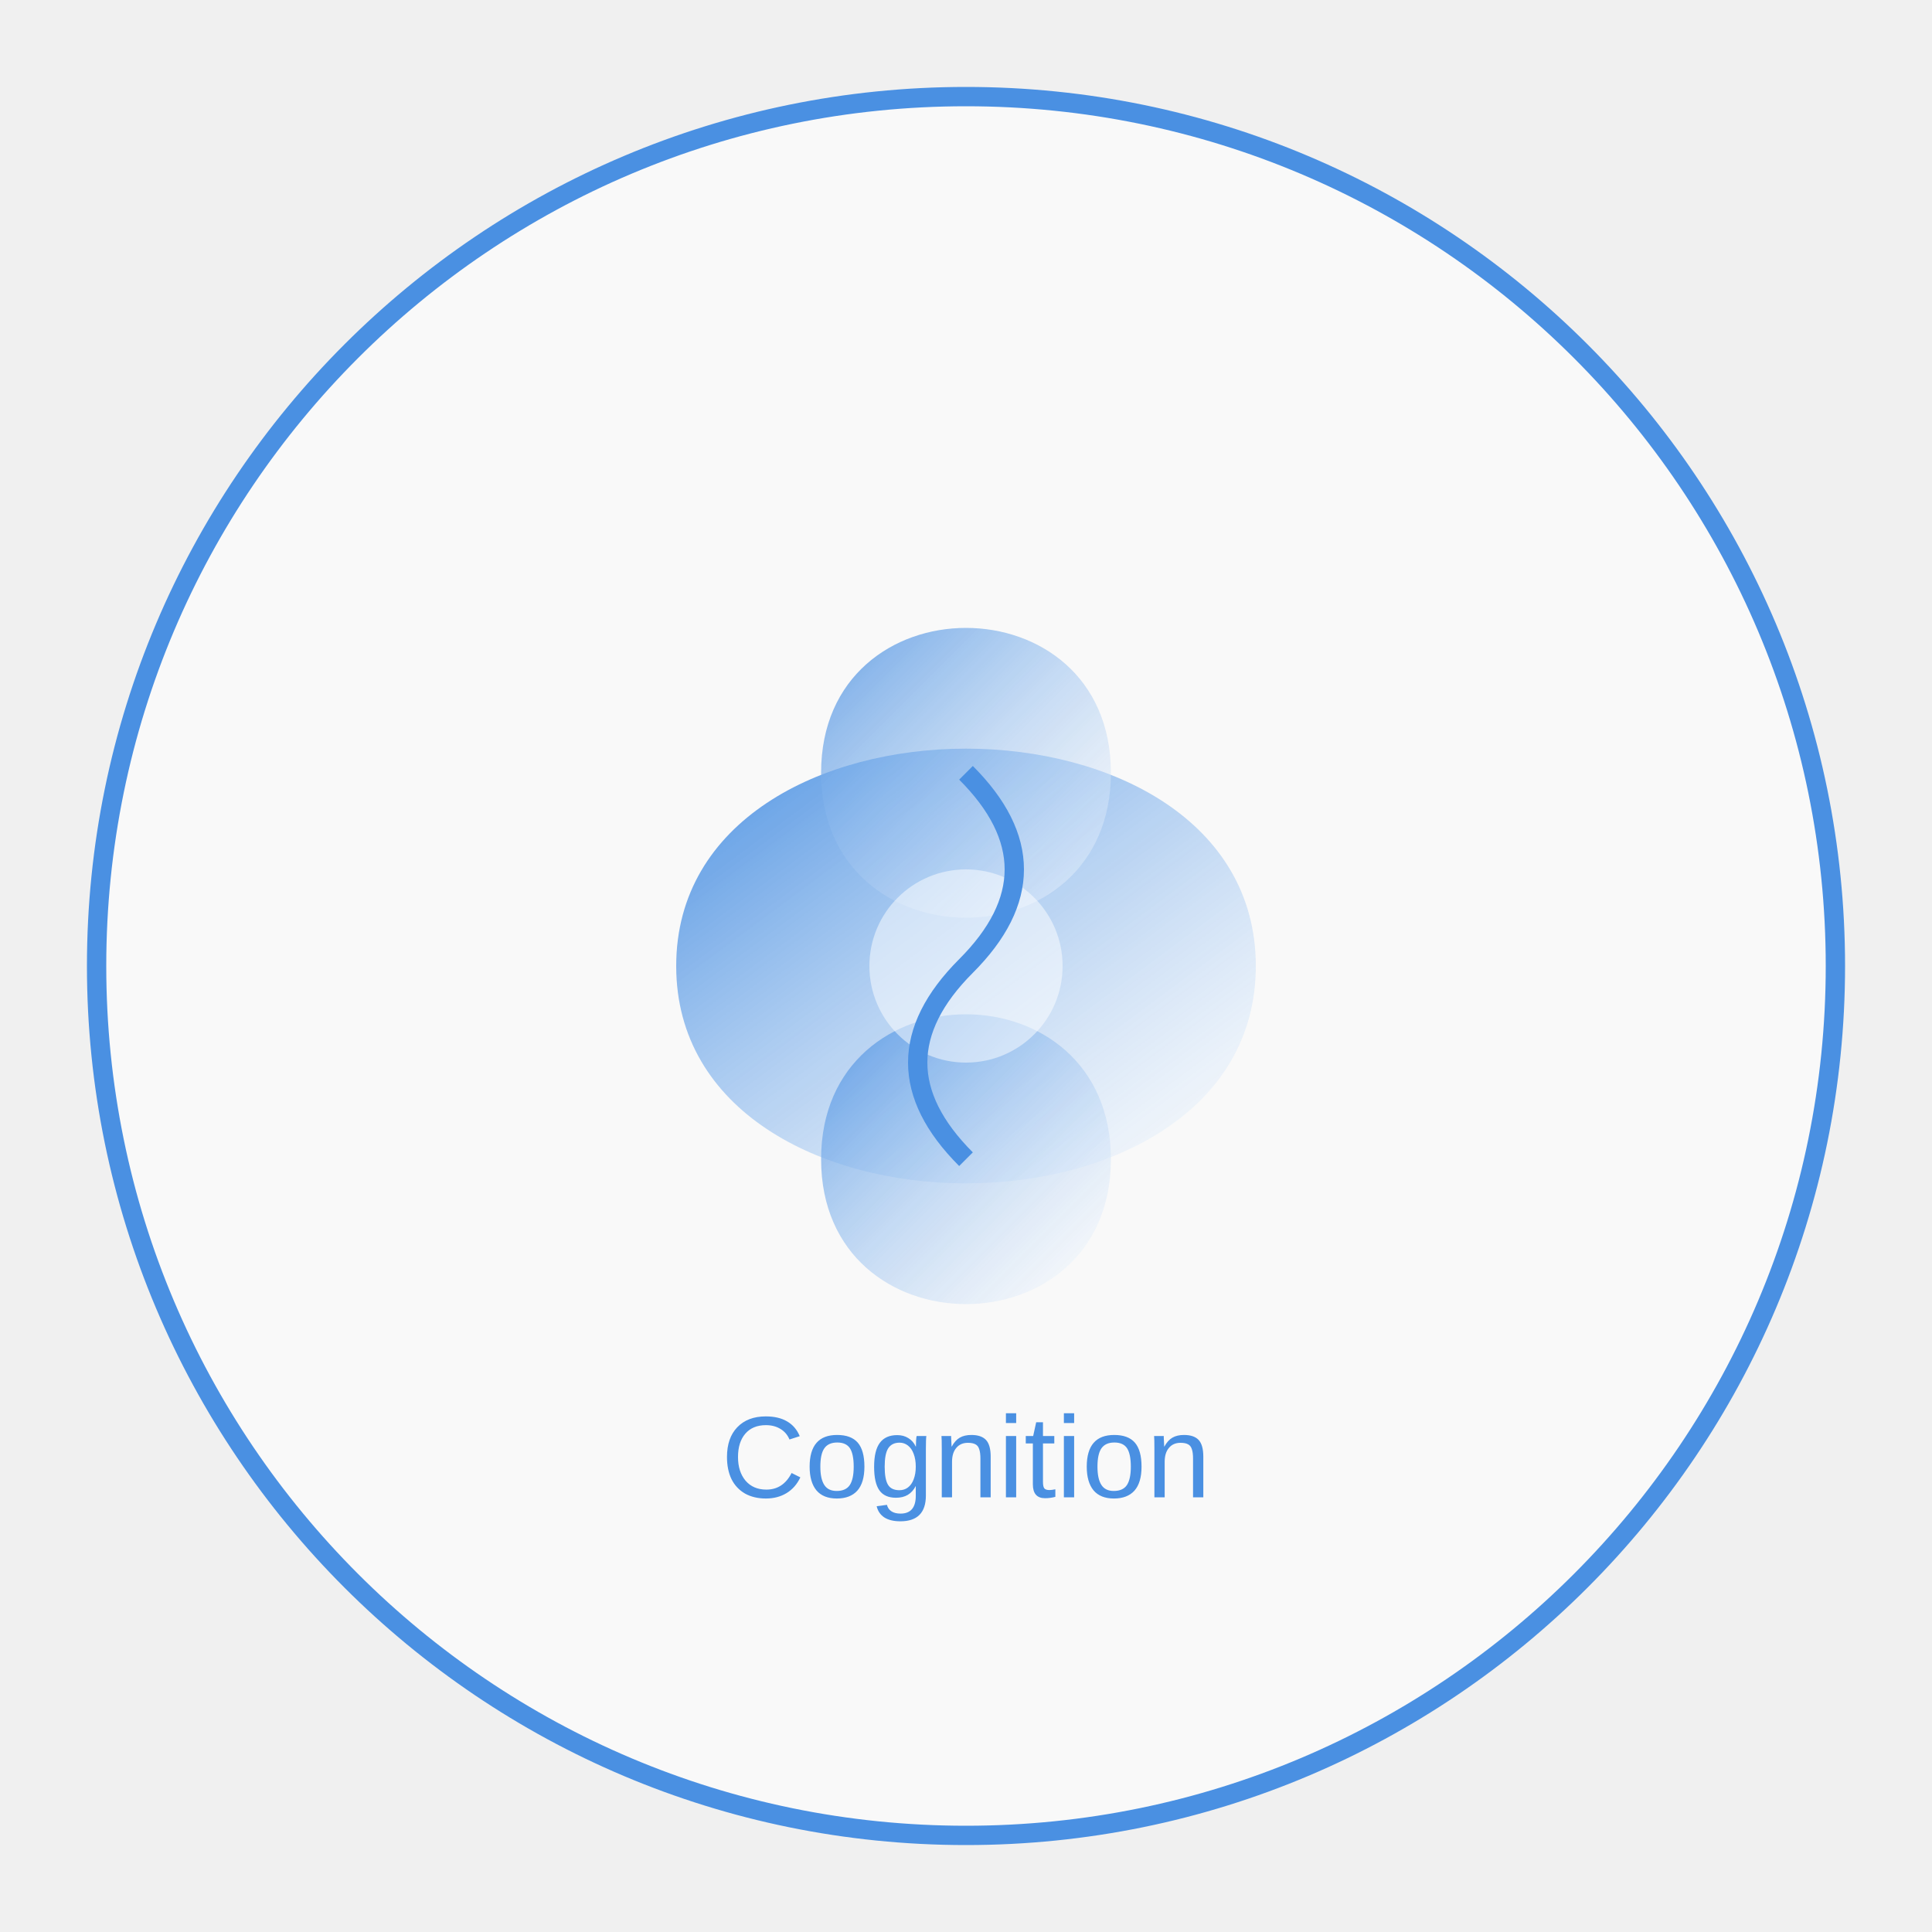
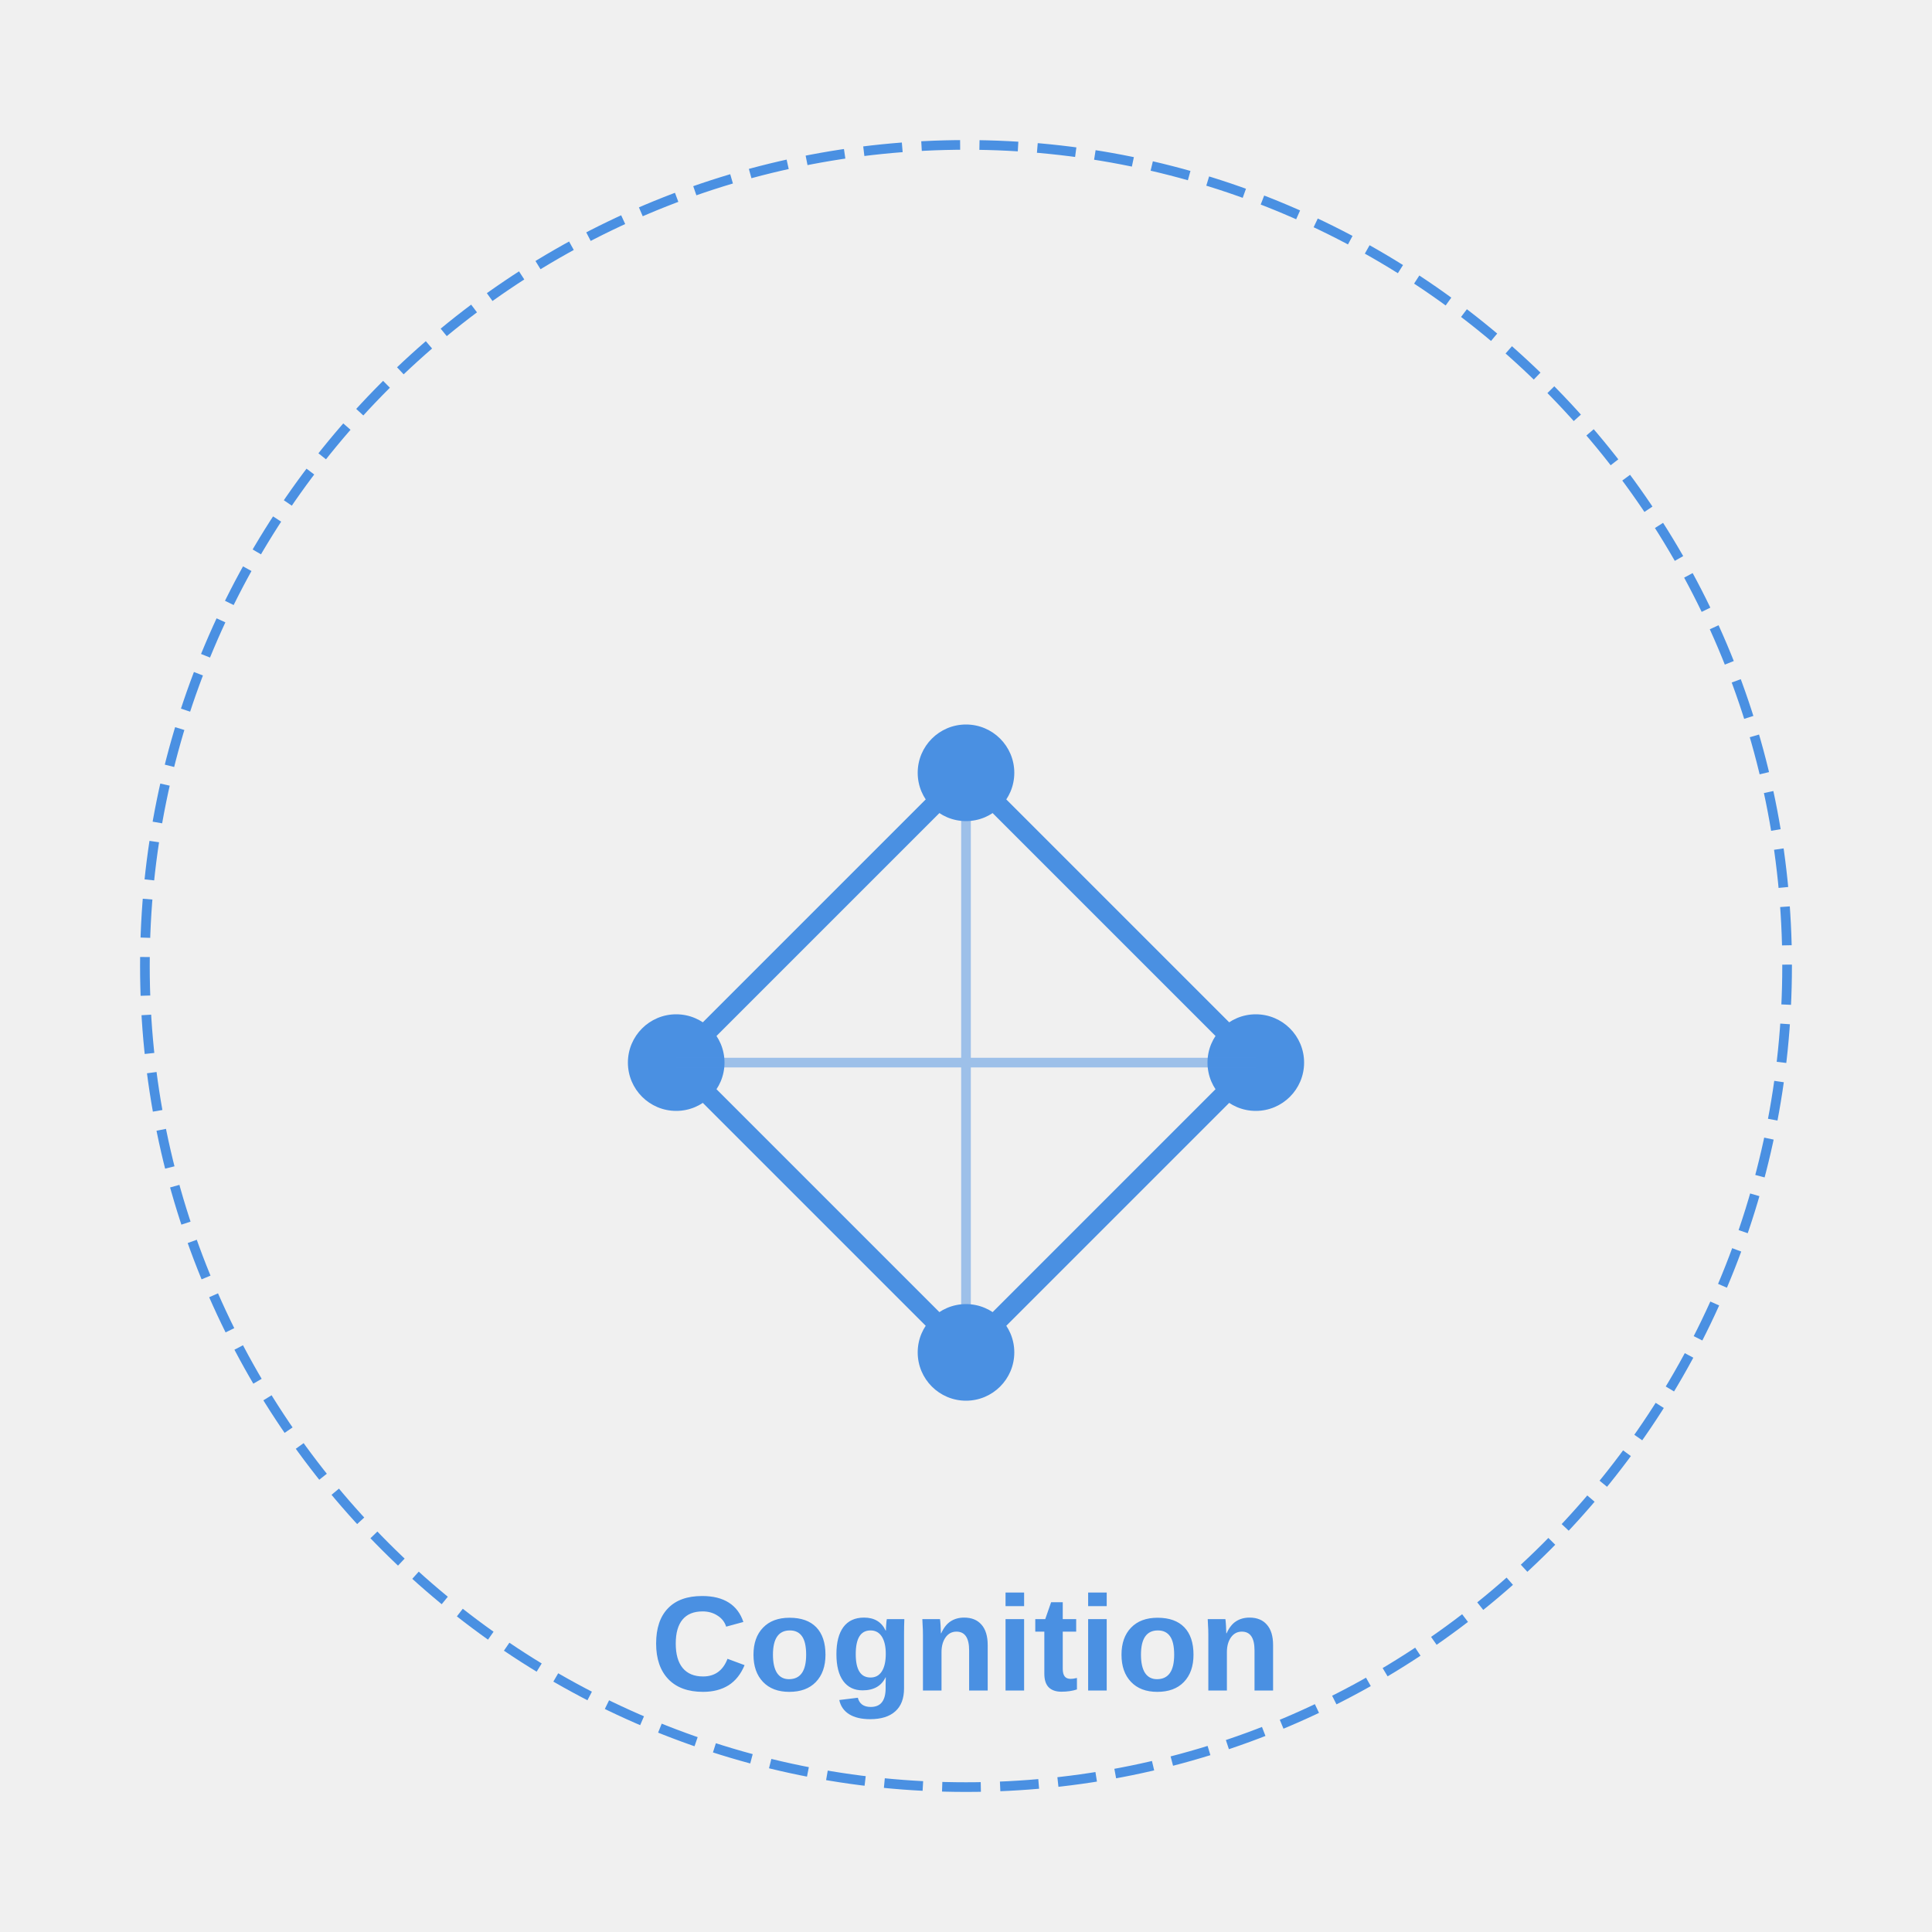
<svg xmlns="http://www.w3.org/2000/svg" id="logo-01" width="200" height="200" viewBox="0 0 200 200">
-   <defs>
-     <linearGradient id="grad0" x1="0%" y1="0%" x2="100%" y2="100%">
-       <stop offset="0%" style="stop-color:#4A90E2;stop-opacity:1" />
-       <stop offset="100%" style="stop-color:#ffffff;stop-opacity:0.5" />
-     </linearGradient>
-   </defs>
-   <circle cx="100" cy="100" r="90" fill="#f9f9f9" stroke="#4A90E2" stroke-width="2" />
-   <path d="M70 100 C70 70, 130 70, 130 100 C130 130, 70 130, 70 100 Z" fill="url(#grad0)" />
-   <path d="M85 80 C85 60, 115 60, 115 80 C115 100, 85 100, 85 80 Z" fill="url(#grad0)" opacity="0.8" />
-   <path d="M85 120 C85 100, 115 100, 115 120 C115 140, 85 140, 85 120 Z" fill="url(#grad0)" opacity="0.8" />
-   <circle cx="100" cy="100" r="10" fill="white" opacity="0.5" />
-   <text x="100" y="155" font-family="Arial" font-size="12" text-anchor="middle" fill="#4A90E2">Cognition</text>
-   <path d="M100 80 Q110 90 100 100 Q90 110 100 120" fill="none" stroke="#4A90E2" stroke-width="2" />
+   <circle cx="100" cy="100" r="85" fill="none" stroke="#4A90E2" stroke-width="1" stroke-dasharray="4 2" />
+   <circle cx="100" cy="80" r="5" fill="#4A90E2" />
+   <circle cx="70" cy="110" r="5" fill="#4A90E2" />
+   <circle cx="130" cy="110" r="5" fill="#4A90E2" />
+   <circle cx="100" cy="140" r="5" fill="#4A90E2" />
+   <path d="M100 80 L70 110 L100 140 L130 110 Z" fill="none" stroke="#4A90E2" stroke-width="2" />
+   <path d="M100 80 L100 140 M70 110 L130 110" stroke="#4A90E2" stroke-width="1" opacity="0.5" />
+   <text x="100" y="175" font-family="Arial" font-size="14" text-anchor="middle" font-weight="bold" fill="#4A90E2">Cognition</text>
</svg>
